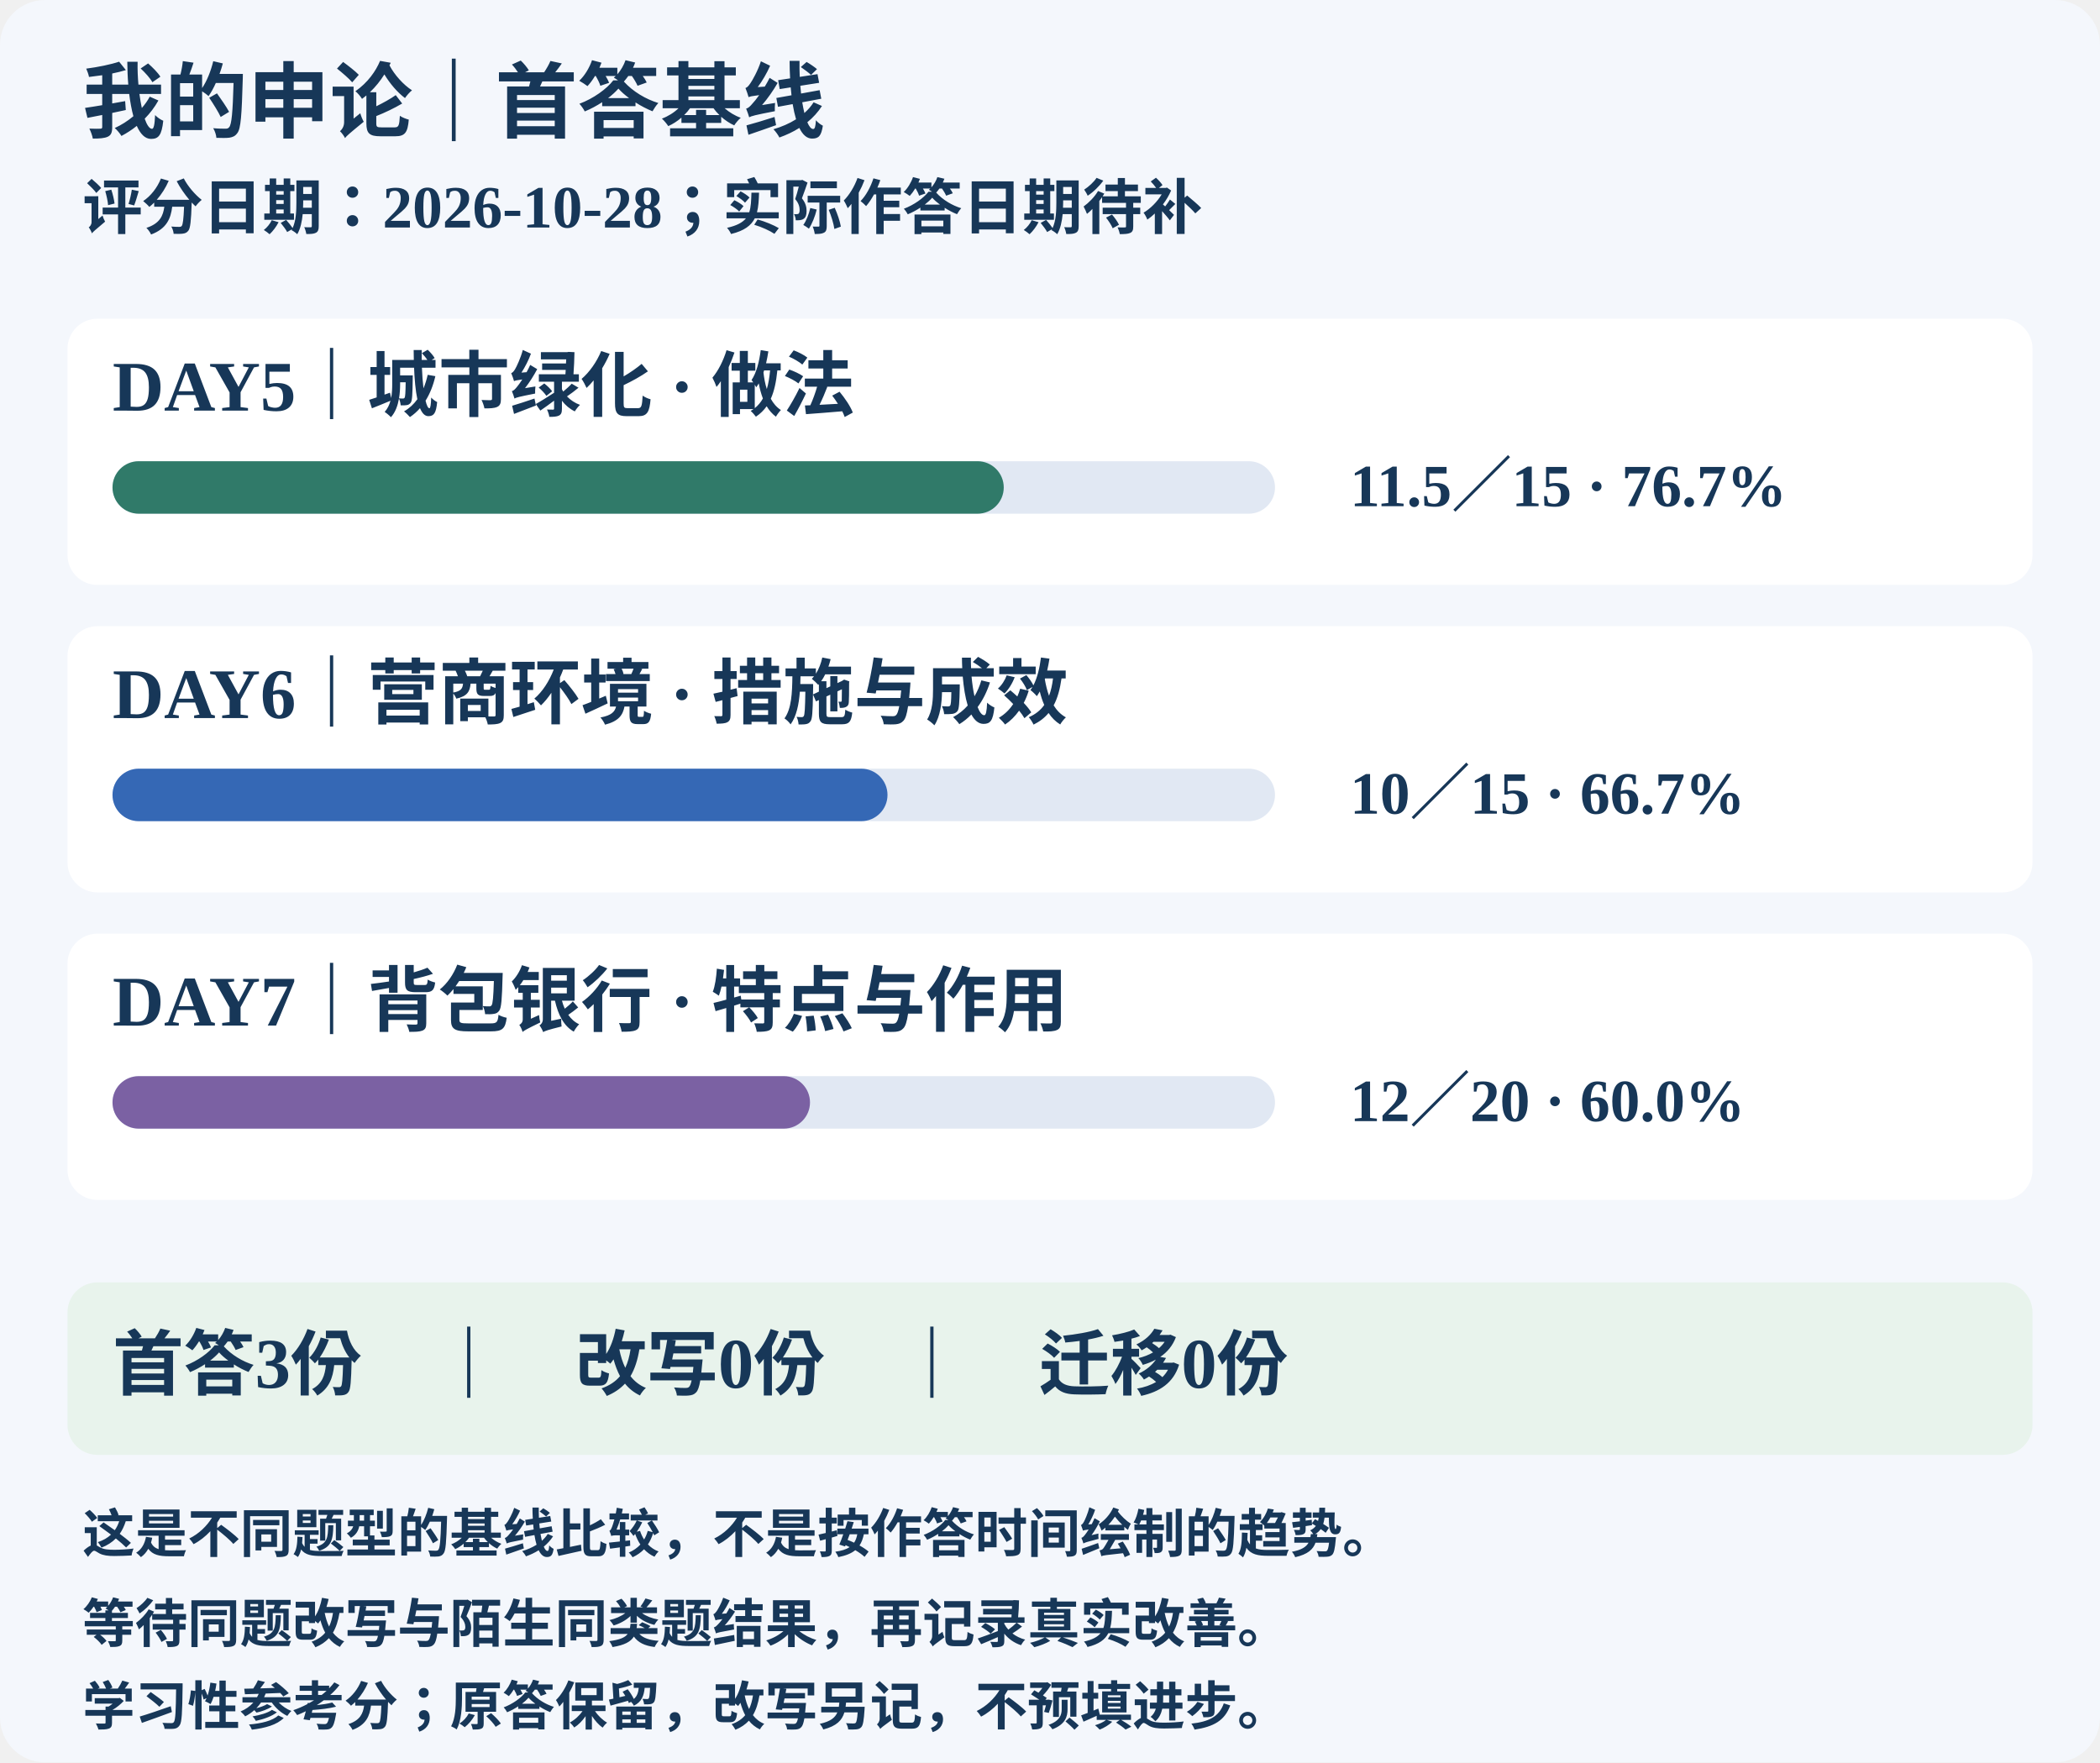
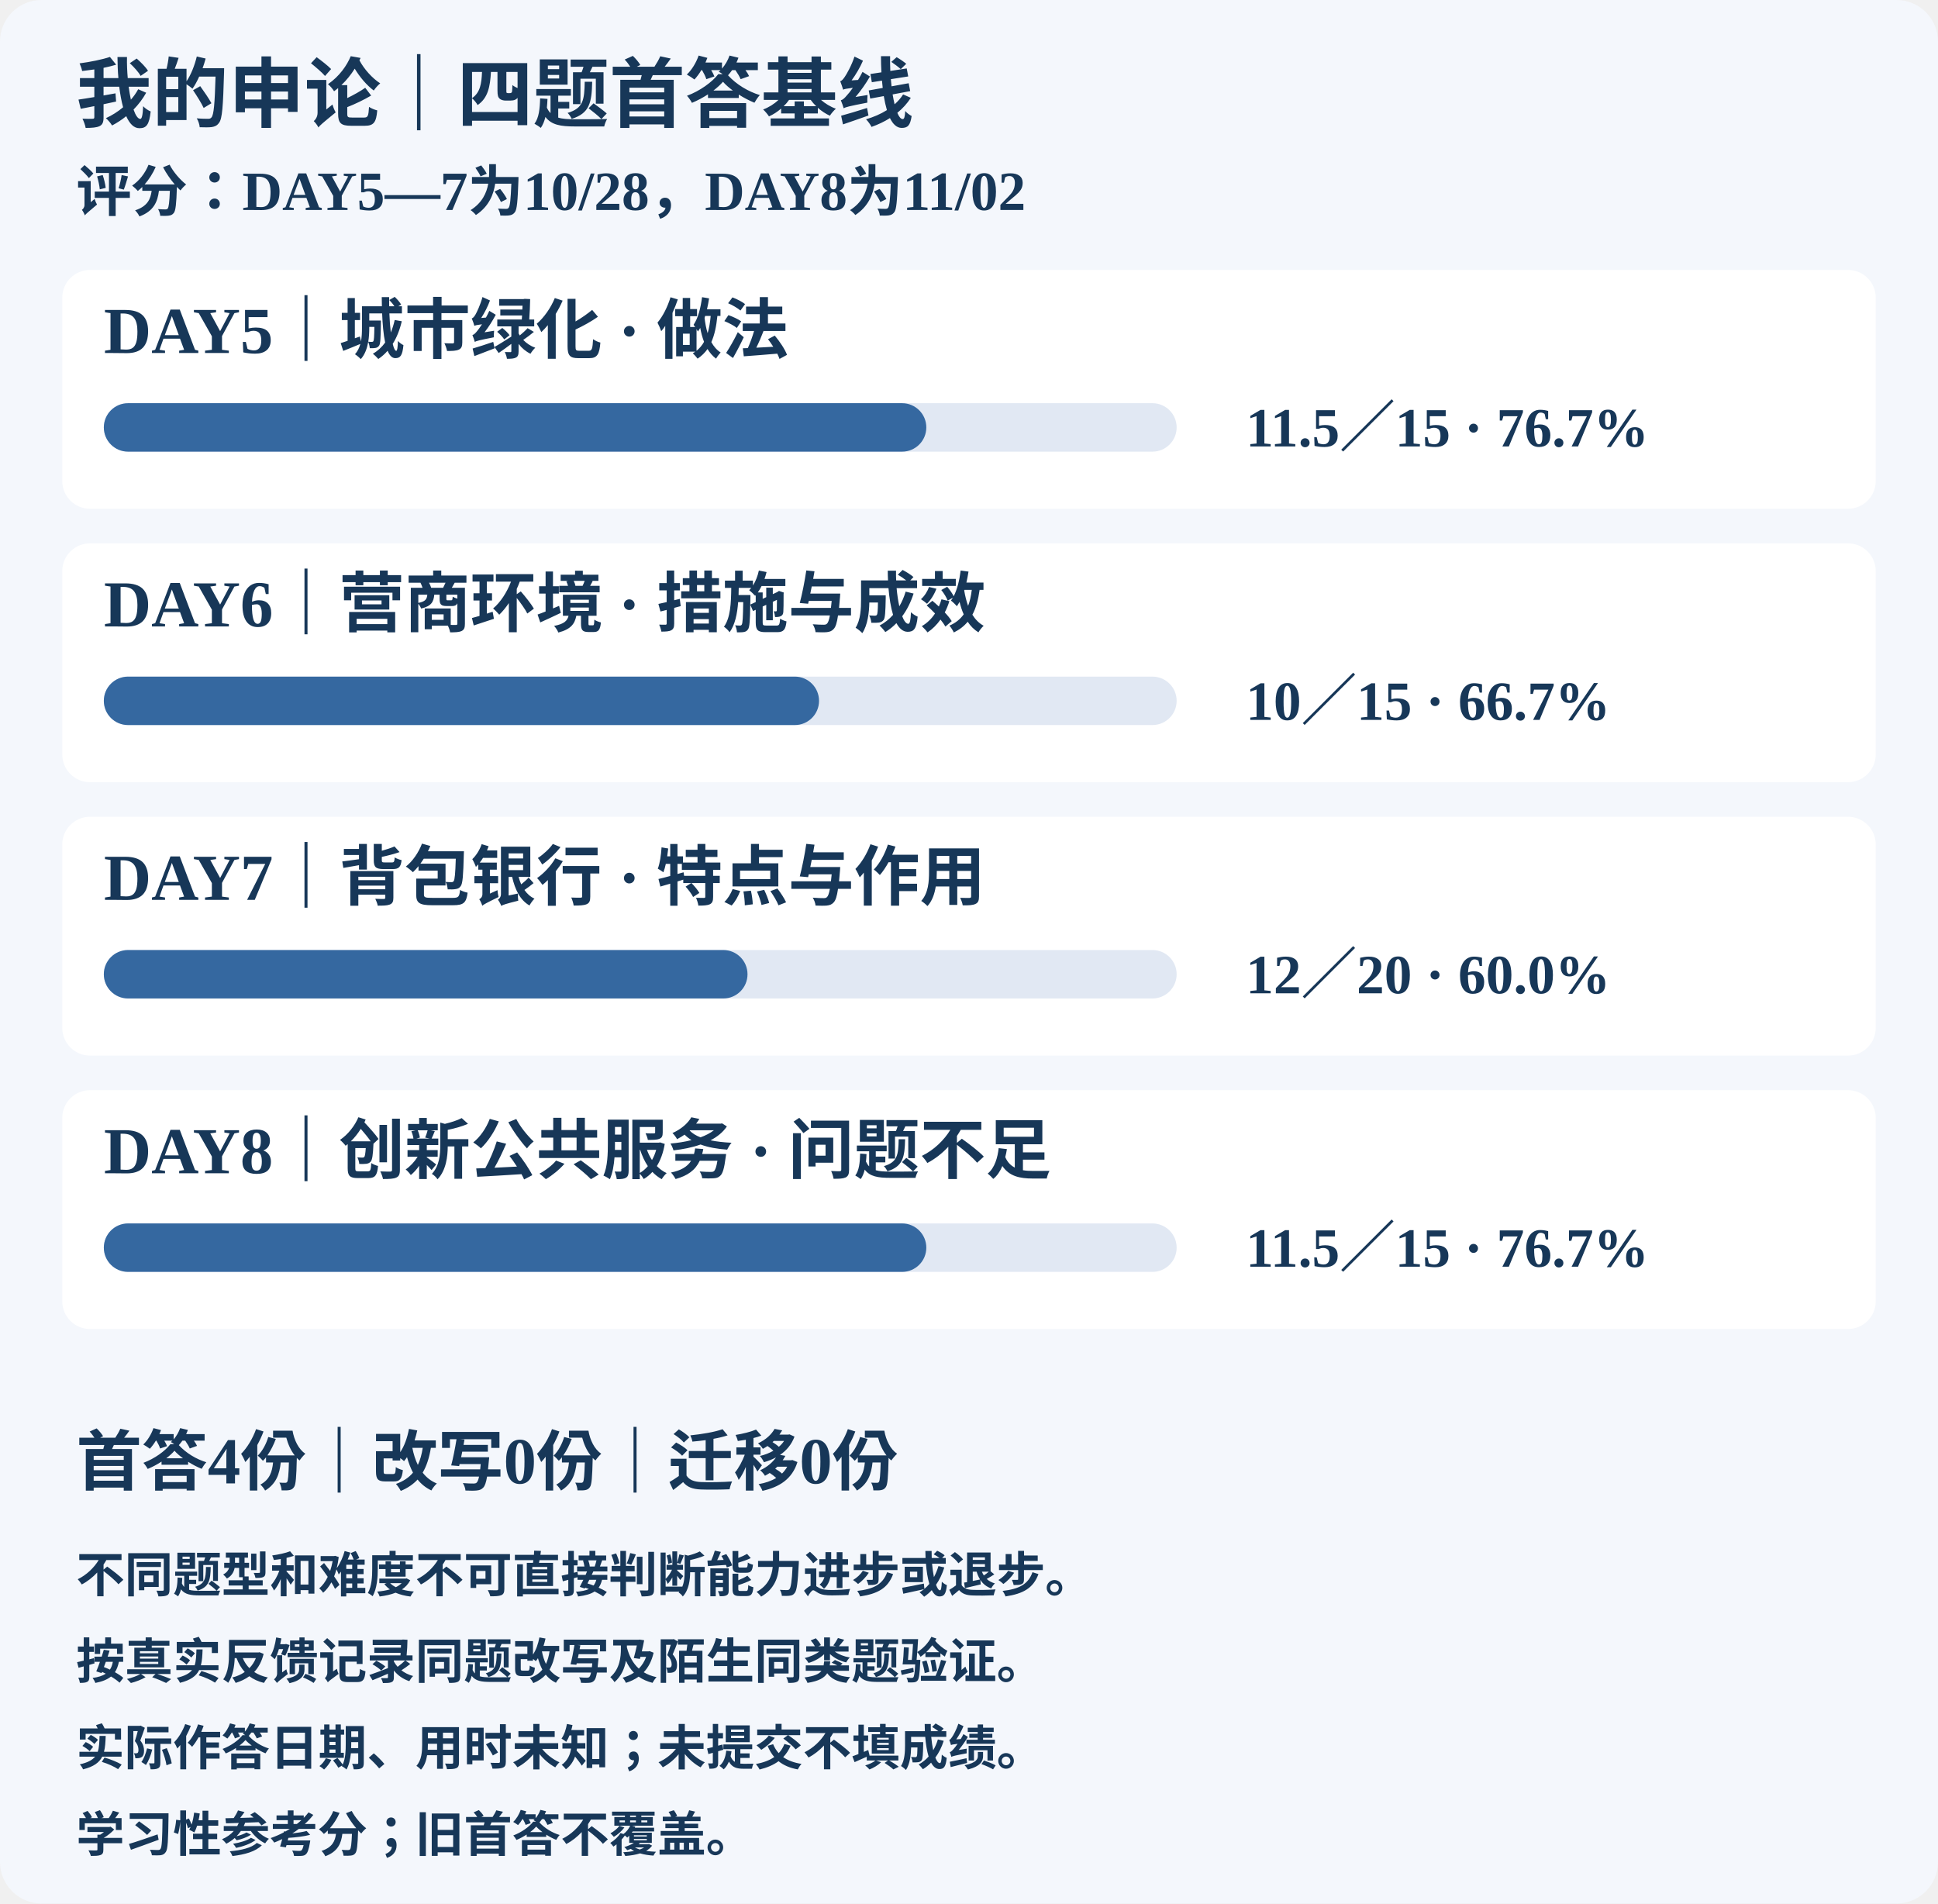
- <svg xmlns="http://www.w3.org/2000/svg" width="1120" height="940" viewBox="0 0 1120 940" role="img" aria-labelledby="title desc">
-   <rect width="1120" height="940" rx="24" fill="#f4f7fc" />
-   <style>text{font-family:'Times New Roman','Microsoft YaHei','微软雅黑','PingFang SC',sans-serif;fill:#173758;font-size:32px;font-weight:600}.title{font-size:44px;font-weight:800}.head{font-size:38px;font-weight:800}.small{font-size:28px}</style>
-   <text x="44" y="70" class="title">我的申论｜首答基线</text>
-   <text x="44" y="122">评分日期：2026-10-28；实际作答日期待补</text>
-   <rect x="36" y="170" width="1048" height="142" rx="16" fill="white" />
-   <text x="60" y="219" class="head">DAY5｜城市绿化 · 做法</text>
-   <rect x="60" y="246" width="620" height="28" rx="14" fill="#e1e8f3" />
-   <rect x="60" y="246" width="475.333" height="28" rx="14" fill="#307a69" />
-   <text x="720" y="270">11.5／15 · 76.7%</text>
-   <rect x="36" y="334" width="1048" height="142" rx="16" fill="white" />
-   <text x="60" y="383" class="head">DAY6｜营商环境 · 措施与成效</text>
-   <rect x="60" y="410" width="620" height="28" rx="14" fill="#e1e8f3" />
-   <rect x="60" y="410" width="413.333" height="28" rx="14" fill="#3568b5" />
-   <text x="720" y="434">10／15 · 66.7%</text>
-   <rect x="36" y="498" width="1048" height="142" rx="16" fill="white" />
-   <text x="60" y="547" class="head">DAY7｜背包银行 · 特点与作用</text>
-   <rect x="60" y="574" width="620" height="28" rx="14" fill="#e1e8f3" />
-   <rect x="60" y="574" width="372" height="28" rx="14" fill="#7b61a3" />
-   <text x="720" y="598">12／20 · 60.0%</text>
-   <rect x="36" y="684" width="1048" height="92" rx="16" fill="#e8f3ec" />
-   <text x="60" y="741" class="head">首答3份　｜　改写0份　｜　迁移0份</text>
-   <text x="44" y="828" class="small">这是不同题型的基线比较，不是按作答时间绘制的趋势。</text>
-   <text x="44" y="876" class="small">等待同题改写与陌生同类题结果，再记录真实改善。</text>
-   <text x="44" y="920" class="small">学习性参考分；原答保留，改写另记，不预填进步。</text>
+ <svg xmlns="http://www.w3.org/2000/svg" width="1120" height="1100" viewBox="0 0 1120 1100" role="img" aria-labelledby="title">
+   <rect width="1120" height="1100" rx="24" fill="#f4f7fc" />
+   <style>text{font-family:'Times New Roman','Microsoft YaHei','微软雅黑',sans-serif;fill:#173758;font-size:32px;font-weight:600}.title{font-size:44px;font-weight:800}.head{font-size:38px;font-weight:800}.small{font-size:28px}</style>
+   <text x="44" y="70" class="title">我的申论｜四题首答基线</text>
+   <text x="44" y="122">评分：DAY5—7为10/28，DAY8为11/02</text>
+   <rect x="36" y="156" width="1048" height="138" rx="16" fill="white" />
+   <text x="60" y="204" class="head">DAY5｜城市绿化 · 做法</text>
+   <rect x="60" y="233" width="620" height="28" rx="14" fill="#e1e8f3" />
+   <rect x="60" y="233" width="475.333" height="28" rx="14" fill="#3568a0" />
+   <text x="720" y="258">11.5／15 · 76.7%</text>
+   <rect x="36" y="314" width="1048" height="138" rx="16" fill="white" />
+   <text x="60" y="362" class="head">DAY6｜营商环境 · 措施与成效</text>
+   <rect x="60" y="391" width="620" height="28" rx="14" fill="#e1e8f3" />
+   <rect x="60" y="391" width="413.333" height="28" rx="14" fill="#3568a0" />
+   <text x="720" y="416">10／15 · 66.7%</text>
+   <rect x="36" y="472" width="1048" height="138" rx="16" fill="white" />
+   <text x="60" y="520" class="head">DAY7｜背包银行 · 特点与作用</text>
+   <rect x="60" y="549" width="620" height="28" rx="14" fill="#e1e8f3" />
+   <rect x="60" y="549" width="372" height="28" rx="14" fill="#3568a0" />
+   <text x="720" y="574">12／20 · 60.0%</text>
+   <rect x="36" y="630" width="1048" height="138" rx="16" fill="white" />
+   <text x="60" y="678" class="head">DAY8｜创新公共服务 · 问题不足</text>
+   <rect x="60" y="707" width="620" height="28" rx="14" fill="#e1e8f3" />
+   <rect x="60" y="707" width="475.333" height="28" rx="14" fill="#3568a0" />
+   <text x="720" y="732">11.5／15 · 76.7%</text>
+   <text x="44" y="858" class="head">首答4份｜改写0份｜迁移0份</text>
+   <text x="44" y="920" class="small">不同题型和难度不可直接判断能力进步或退步。</text>
+   <text x="44" y="970" class="small">按真实反馈记录同题改写及陌生同类题验证。</text>
+   <text x="44" y="1020" class="small">实际作答日期、用时未知；未提交不填成绩。</text>
+   <text x="44" y="1070" class="small">学习性参考分；旧首答不覆盖。</text>
</svg>
